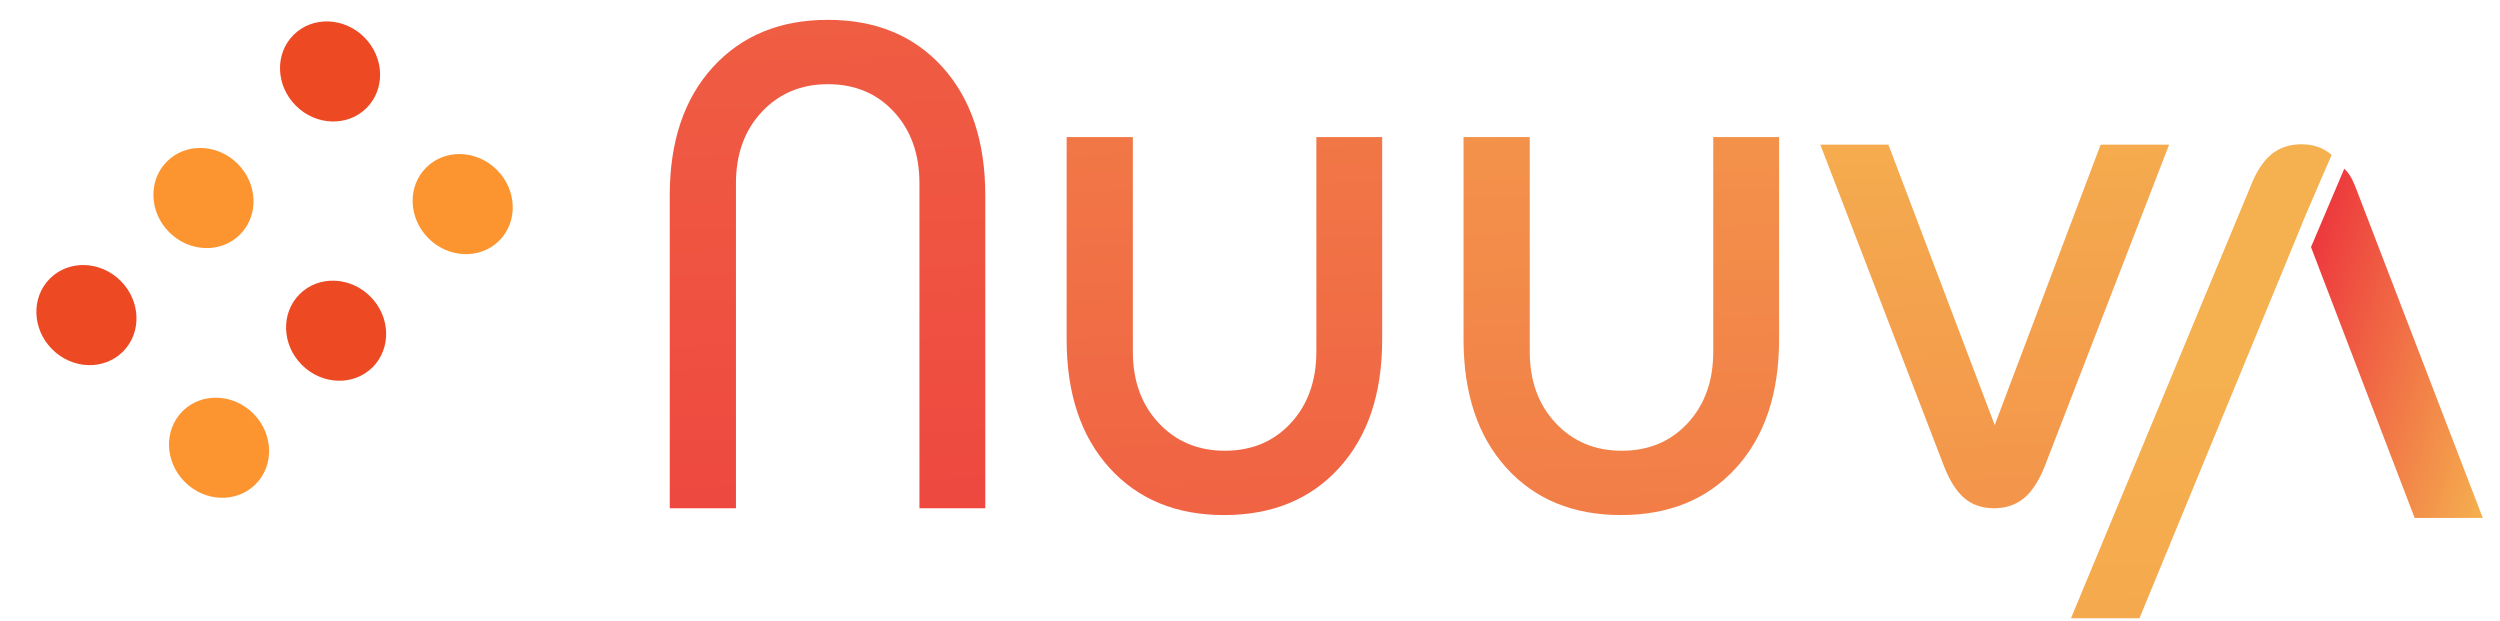
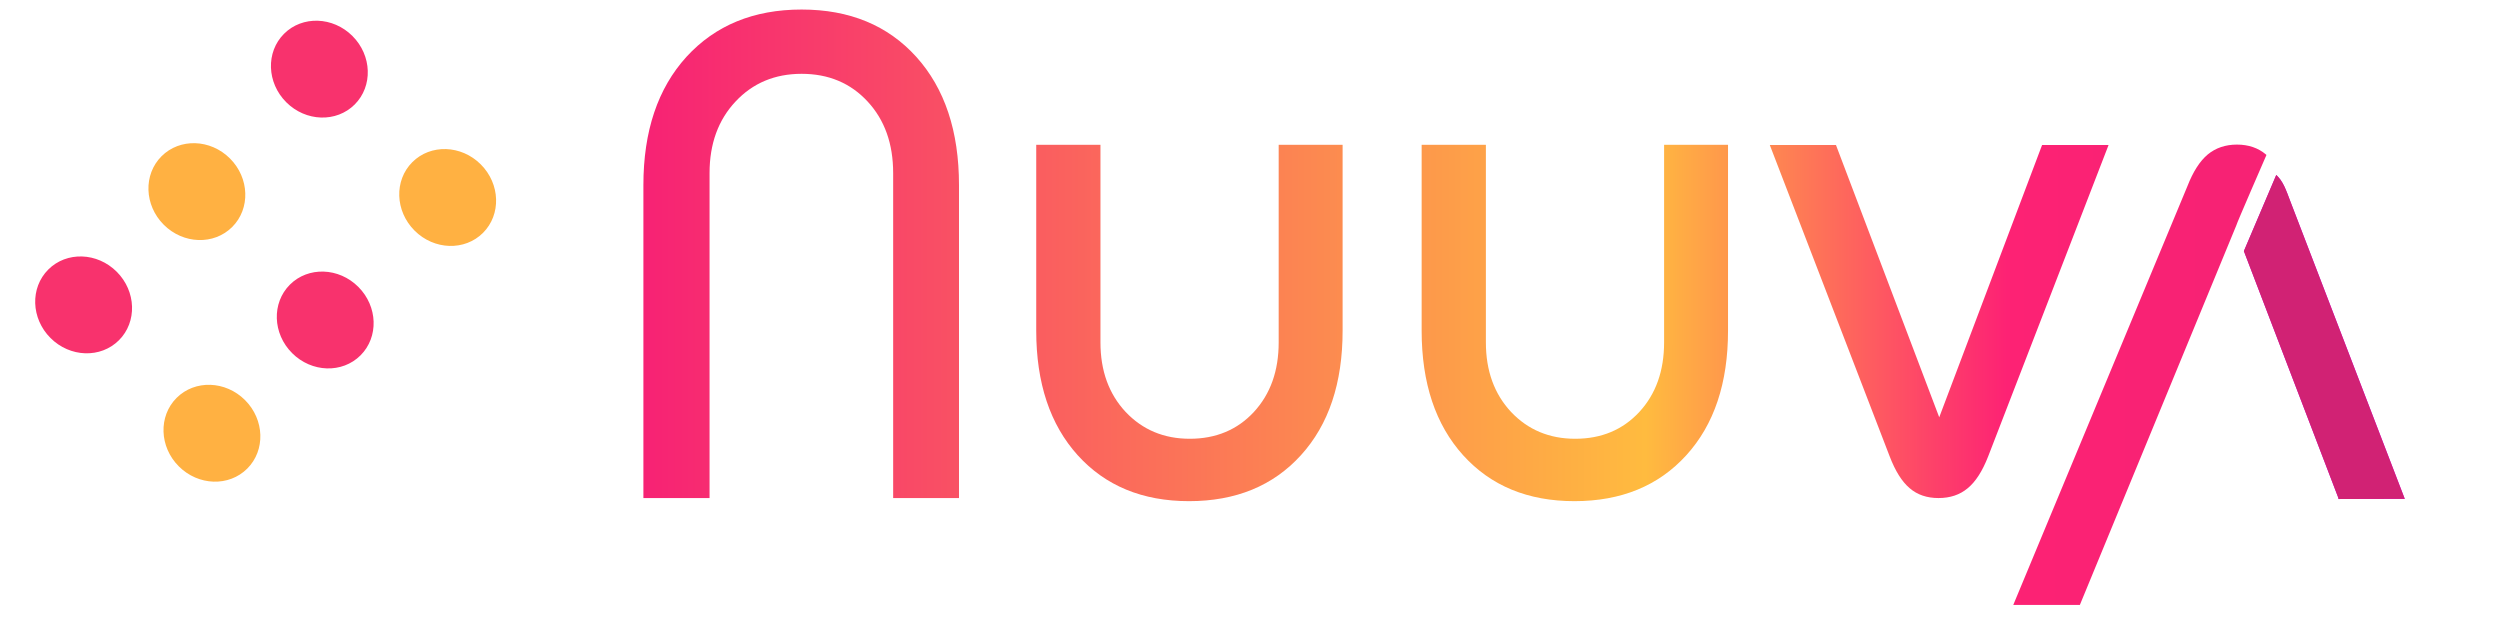
- <svg xmlns="http://www.w3.org/2000/svg" version="1.1" id="Ebene_1" x="0px" y="0px" width="186.134px" height="46.171px" viewBox="0 0 186.134 46.171" enable-background="new 0 0 186.134 46.171" xml:space="preserve">
-   <linearGradient id="SVGID_1_" gradientUnits="userSpaceOnUse" x1="170.497" y1="23.522" x2="187.83" y2="28.821">
-     <stop offset="0" style="stop-color:#ED383D" />
-     <stop offset="1" style="stop-color:#F5B04F" />
-   </linearGradient>
-   <path fill="url(#SVGID_1_)" d="M184.851,38.561l-9.186-23.88c-0.399-1.037-0.586-1.612-1.124-2.122l-2.479,5.838l7.717,20.165  H184.851z" />
-   <linearGradient id="SVGID_2_" gradientUnits="userSpaceOnUse" x1="63.03" y1="66.593" x2="55.685" y2="-143.741">
-     <stop offset="0" style="stop-color:#ED383D" />
-     <stop offset="1" style="stop-color:#F5B04F" />
-   </linearGradient>
-   <path fill="url(#SVGID_2_)" d="M49.865,37.84V14.55c0-4.018,1.071-7.201,3.211-9.55c2.142-2.347,4.995-3.522,8.563-3.522  c3.569,0,6.414,1.175,8.535,3.522c2.122,2.349,3.184,5.532,3.184,9.55v23.29h-4.902V13.647c0-2.178-0.635-3.951-1.901-5.322  c-1.267-1.371-2.905-2.057-4.916-2.057c-1.991,0-3.628,0.686-4.915,2.057c-1.286,1.371-1.93,3.145-1.93,5.322V37.84H49.865z" />
-   <linearGradient id="SVGID_3_" gradientUnits="userSpaceOnUse" x1="93.897" y1="96.238" x2="88.192" y2="-67.108">
-     <stop offset="0" style="stop-color:#ED383D" />
-     <stop offset="1" style="stop-color:#F5B04F" />
-   </linearGradient>
-   <path fill="url(#SVGID_3_)" d="M102.908,10.205v15.072c0,4.02-1.063,7.202-3.196,9.55c-2.134,2.348-4.992,3.521-8.579,3.521  c-3.567,0-6.411-1.174-8.536-3.521c-2.122-2.348-3.182-5.53-3.182-9.55V10.205h4.93V26.18c0,2.178,0.643,3.951,1.93,5.322  c1.286,1.37,2.924,2.057,4.916,2.057c2.009,0,3.647-0.687,4.914-2.057c1.267-1.371,1.902-3.145,1.902-5.322V10.205H102.908z" />
-   <linearGradient id="SVGID_4_" gradientUnits="userSpaceOnUse" x1="124.699" y1="132.117" x2="118.995" y2="-31.224">
-     <stop offset="0" style="stop-color:#ED383D" />
-     <stop offset="1" style="stop-color:#F5B04F" />
-   </linearGradient>
-   <path fill="url(#SVGID_4_)" d="M132.458,10.205v15.072c0,4.02-1.063,7.202-3.195,9.55c-2.134,2.348-4.992,3.521-8.577,3.521  c-3.568,0-6.413-1.174-8.537-3.521c-2.122-2.348-3.183-5.53-3.183-9.55V10.205h4.93V26.18c0,2.178,0.644,3.951,1.931,5.322  c1.286,1.37,2.923,2.057,4.918,2.057c2.008,0,3.645-0.687,4.912-2.057c1.268-1.371,1.901-3.145,1.901-5.322V10.205H132.458z" />
-   <linearGradient id="SVGID_5_" gradientUnits="userSpaceOnUse" x1="153.294" y1="147.682" x2="148.322" y2="5.292">
-     <stop offset="0" style="stop-color:#ED383D" />
-     <stop offset="1" style="stop-color:#F5B04F" />
-   </linearGradient>
-   <path fill="url(#SVGID_5_)" d="M140.598,10.769l7.916,20.878l7.886-20.878h5.099l-9.236,23.88c-0.434,1.119-0.953,1.93-1.563,2.434  c-0.609,0.507-1.357,0.758-2.238,0.758c-0.884,0-1.623-0.251-2.215-0.758c-0.591-0.504-1.101-1.314-1.533-2.434l-9.185-23.88  H140.598z" />
-   <linearGradient id="SVGID_6_" gradientUnits="userSpaceOnUse" x1="174.555" y1="334.043" x2="163.859" y2="27.761">
-     <stop offset="0" style="stop-color:#ED383D" />
-     <stop offset="1" style="stop-color:#F5B04F" />
-   </linearGradient>
-   <path fill="url(#SVGID_6_)" d="M173.555,11.498c-0.592-0.505-1.331-0.756-2.214-0.756c-0.881,0-1.629,0.251-2.239,0.756  c-0.61,0.504-1.13,1.315-1.564,2.434l-13.346,32.099h5.099l11.995-29.097l0,0c-0.006-0.076,2.313-5.398,2.313-5.398  C173.556,11.496,173.598,11.536,173.555,11.498z" />
-   <ellipse transform="matrix(0.7071 -0.7071 0.7071 0.7071 3.4345 18.9338)" fill="#ED4A24" cx="24.574" cy="5.321" rx="3.603" ry="3.846" />
-   <ellipse transform="matrix(0.7071 -0.7071 0.7071 0.7071 -5.9892 15.0296)" fill="#FC9430" cx="15.149" cy="14.745" rx="3.604" ry="3.847" />
-   <ellipse transform="matrix(0.707 -0.7072 0.7072 0.707 -14.7057 11.4244)" fill="#ED4A24" cx="6.435" cy="23.46" rx="3.604" ry="3.846" />
-   <ellipse transform="matrix(0.707 -0.7072 0.7072 0.707 -0.6531 28.8152)" fill="#FC9430" cx="34.449" cy="15.196" rx="3.603" ry="3.847" />
-   <ellipse transform="matrix(0.7072 -0.707 0.707 0.7072 -10.0804 24.9032)" fill="#ED4A24" cx="25.025" cy="24.621" rx="3.603" ry="3.845" />
-   <ellipse transform="matrix(0.7071 -0.7071 0.7071 0.7071 -18.7953 21.297)" fill="#FC9430" cx="16.31" cy="33.336" rx="3.604" ry="3.846" />
+ <svg xmlns="http://www.w3.org/2000/svg" version="1.1" id="Ebene_1" x="0px" y="0px" width="192.37px" height="47.718px" viewBox="0 0 192.37 47.718" enable-background="new 0 0 192.37 47.718" xml:space="preserve">
+   <ellipse transform="matrix(-0.7071 -0.7071 0.7071 -0.7071 38.1882 26.4572)" fill="#F8326D" cx="24.573" cy="5.32" rx="3.846" ry="3.603" />
+   <ellipse transform="matrix(-0.7071 -0.7071 0.7071 -0.7071 15.4352 35.8817)" fill="#FFB142" cx="15.149" cy="14.744" rx="3.847" ry="3.604" />
+   <ellipse transform="matrix(-0.7072 -0.707 0.707 -0.7072 -5.6009 44.6004)" fill="#F8326D" cx="6.435" cy="23.46" rx="3.846" ry="3.604" />
+   <ellipse transform="matrix(-0.7072 -0.707 0.707 -0.7072 48.0657 50.3)" fill="#FFB142" cx="34.449" cy="15.197" rx="3.847" ry="3.603" />
+   <ellipse transform="matrix(-0.707 -0.7072 0.7072 -0.707 25.304 59.7279)" fill="#F8326D" cx="25.024" cy="24.622" rx="3.845" ry="3.603" />
+   <ellipse transform="matrix(-0.7071 -0.7071 0.7071 -0.7071 4.2678 68.4407)" fill="#FFB142" cx="16.309" cy="33.336" rx="3.846" ry="3.604" />
+   <g id="XMLID_11_">
+     <linearGradient id="SVGID_1_" gradientUnits="userSpaceOnUse" x1="44.698" y1="28.838" x2="176.559" y2="28.838">
+       <stop offset="0.03" style="stop-color:#F72274" />
+       <stop offset="0.618" style="stop-color:#FFBB3F" />
+       <stop offset="0.83" style="stop-color:#FD2274" />
+       <stop offset="0.952" style="stop-color:#F72274" />
+     </linearGradient>
+     <path fill="url(#SVGID_1_)" d="M174.357,11.885c0.041,0.041,0,0,0.041,0.041c0,0-2.319,5.323-2.319,5.421L160.04,46.55h-5.124   l13.401-32.223c0.437-1.123,0.957-1.931,1.566-2.442c0.61-0.503,1.362-0.759,2.245-0.759   C173.02,11.126,173.762,11.382,174.357,11.885z" />
+     <linearGradient id="SVGID_2_" gradientUnits="userSpaceOnUse" x1="46.474" y1="24.742" x2="176.534" y2="24.742">
+       <stop offset="0.03" style="stop-color:#F72274" />
+       <stop offset="0.618" style="stop-color:#FFBB3F" />
+       <stop offset="0.83" style="stop-color:#FD2274" />
+       <stop offset="0.952" style="stop-color:#F72274" />
+     </linearGradient>
+     <path fill="url(#SVGID_2_)" d="M162.25,11.159l-9.266,23.964c-0.438,1.121-0.958,1.938-1.568,2.441   c-0.61,0.513-1.361,0.76-2.252,0.76c-0.884,0-1.626-0.247-2.22-0.76c-0.595-0.503-1.106-1.32-1.535-2.441l-9.226-23.964h5.091   l7.946,20.951l7.914-20.951H162.25z" />
+     <linearGradient id="SVGID_3_" gradientUnits="userSpaceOnUse" x1="46.646" y1="24.853" x2="176.073" y2="24.853">
+       <stop offset="0.03" style="stop-color:#F72274" />
+       <stop offset="0.618" style="stop-color:#FFBB3F" />
+       <stop offset="0.83" style="stop-color:#FD2274" />
+       <stop offset="0.952" style="stop-color:#F72274" />
+     </linearGradient>
+     <path fill="url(#SVGID_3_)" d="M132.968,11.143v14.3c0,4.034-1.066,7.228-3.211,9.588c-2.137,2.352-5.009,3.532-8.606,3.532   c-3.581,0-6.437-1.181-8.565-3.532c-2.13-2.36-3.193-5.554-3.193-9.588v-14.3h4.943v15.207c0,2.188,0.651,3.971,1.938,5.349   c1.296,1.369,2.938,2.063,4.936,2.063c2.021,0,3.663-0.693,4.933-2.063c1.271-1.378,1.906-3.161,1.906-5.349V11.143H132.968z" />
+     <linearGradient id="SVGID_4_" gradientUnits="userSpaceOnUse" x1="46.502" y1="24.853" x2="175.925" y2="24.853">
+       <stop offset="0.03" style="stop-color:#F72274" />
+       <stop offset="0.618" style="stop-color:#FFBB3F" />
+       <stop offset="0.83" style="stop-color:#FD2274" />
+       <stop offset="0.952" style="stop-color:#F72274" />
+     </linearGradient>
+     <path fill="url(#SVGID_4_)" d="M103.311,11.143v14.3c0,4.034-1.064,7.228-3.21,9.588c-2.137,2.352-5.009,3.532-8.607,3.532   c-3.581,0-6.436-1.181-8.565-3.532c-2.129-2.36-3.193-5.554-3.193-9.588v-14.3h4.942v15.207c0,2.188,0.652,3.971,1.939,5.349   c1.295,1.369,2.937,2.063,4.934,2.063c2.014,0,3.665-0.693,4.934-2.063c1.271-1.378,1.907-3.161,1.907-5.349V11.143H103.311z" />
+     <linearGradient id="SVGID_5_" gradientUnits="userSpaceOnUse" x1="45.649" y1="19.529" x2="178.617" y2="19.529">
+       <stop offset="0.03" style="stop-color:#F72274" />
+       <stop offset="0.618" style="stop-color:#FFBB3F" />
+       <stop offset="0.83" style="stop-color:#FD2274" />
+       <stop offset="0.952" style="stop-color:#F72274" />
+     </linearGradient>
+     <path fill="url(#SVGID_5_)" d="M73.793,14.25v24.074h-5.066V13.314c0-2.252-0.655-4.088-1.964-5.5   c-1.309-1.419-3.009-2.134-5.083-2.134c-2.057,0-3.757,0.714-5.083,2.134c-1.326,1.411-1.998,3.247-1.998,5.5v25.009h-5.091V14.25   c0-4.157,1.105-7.446,3.314-9.878c2.219-2.422,5.169-3.638,8.858-3.638c3.69,0,6.631,1.216,8.824,3.638   C72.696,6.804,73.793,10.093,73.793,14.25z" />
+     <g id="XMLID_12_">
+       <g>
+         <linearGradient id="SVGID_6_" gradientUnits="userSpaceOnUse" x1="244.915" y1="16.814" x2="139.982" y2="31.562">
+           <stop offset="0.03" style="stop-color:#FFA654" />
+           <stop offset="0.394" style="stop-color:#E629D4" />
+           <stop offset="0.618" style="stop-color:#D900FF" />
+           <stop offset="0.83" style="stop-color:#D12274" />
+           <stop offset="0.952" style="stop-color:#F72274" />
+         </linearGradient>
+         <path fill="url(#SVGID_6_)" d="M185.025,38.341l0.025,0.042l-5.108,0.017l-0.008-0.083l-7.271-18.995l2.492-5.859     c0.537,0.512,0.727,1.089,1.122,2.137L185.025,38.341z" />
+       </g>
+       <g>
+ 		</g>
+     </g>
+   </g>
+   <path fill="#D12274" d="M176.276,15.599l8.747,22.742l0.024,0.044l-5.106,0.014l-0.007-0.079l-7.272-18.999l2.492-5.859  C175.69,13.973,175.879,14.551,176.276,15.599z" />
</svg>
